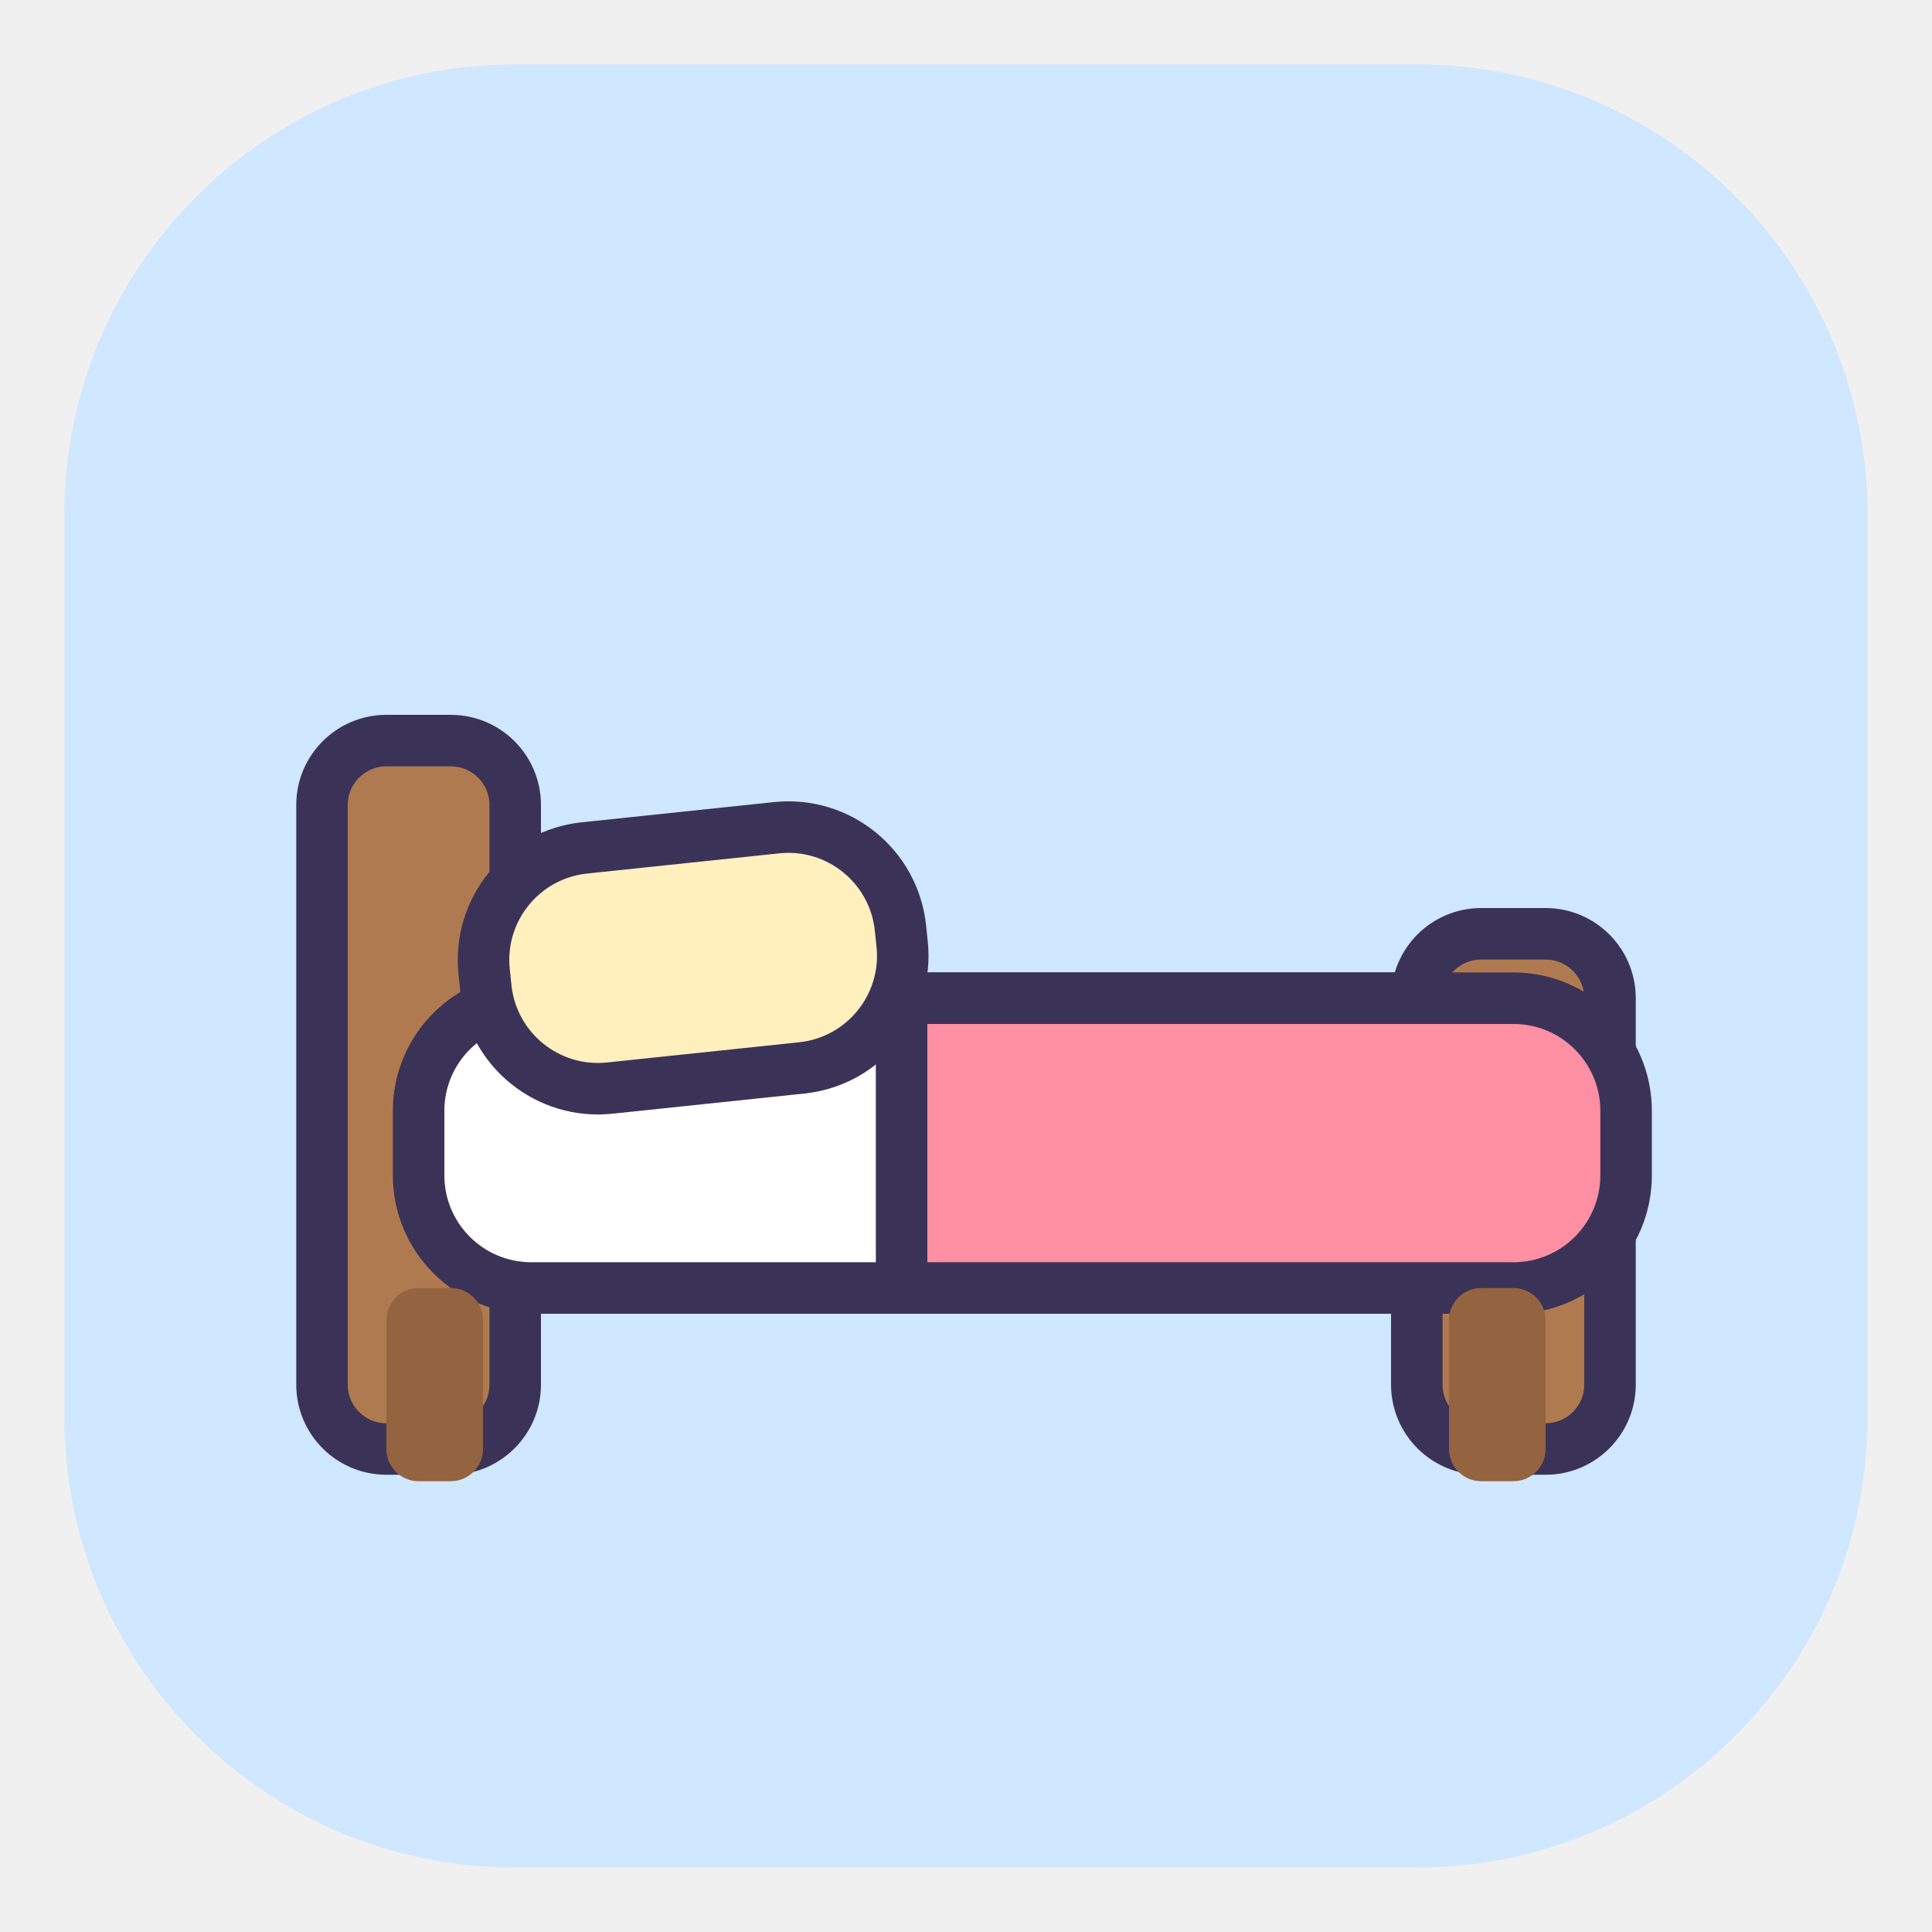
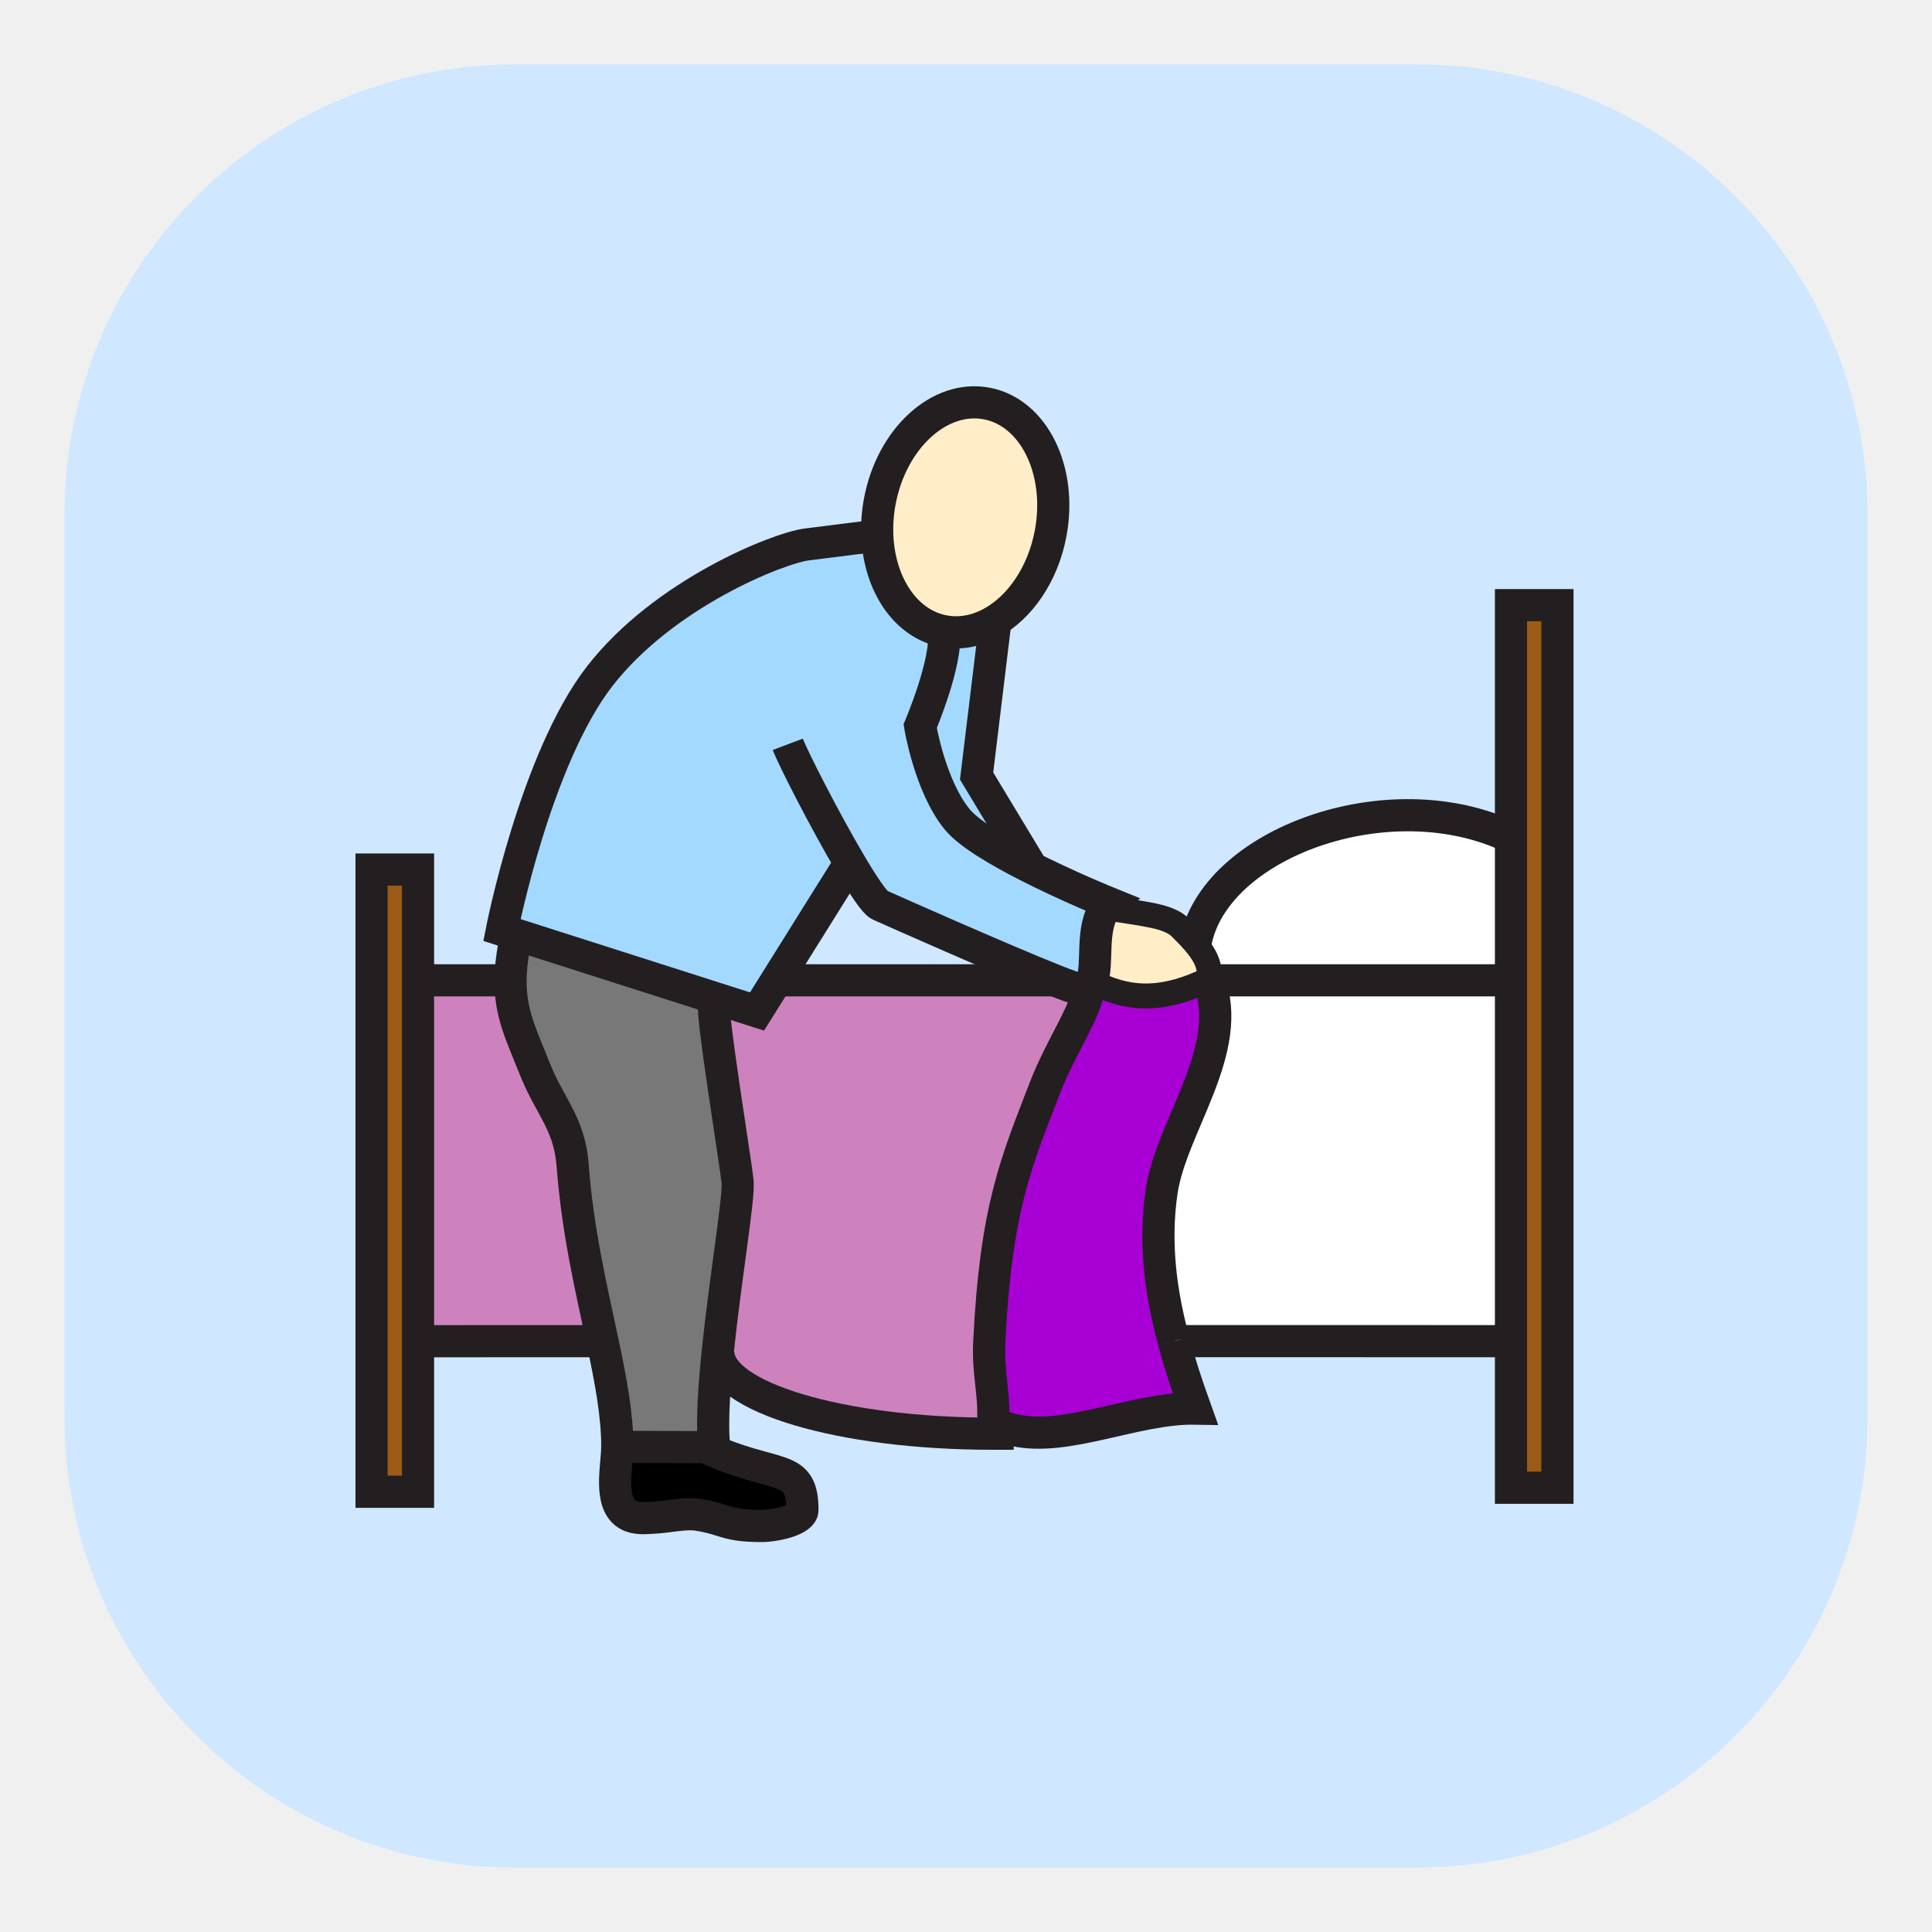
- <svg xmlns="http://www.w3.org/2000/svg" viewBox="0 0 120 120" stroke-linejoin="round" stroke-linecap="round" role="img" aria-label="Make the bed">
+ <svg xmlns="http://www.w3.org/2000/svg" viewBox="0 0 120 120" role="img" aria-label="Make your bed">
  <rect x="4" y="4" width="112" height="112" rx="28" fill="#CFE7FF" />
-   <rect x="20" y="46" width="12" height="44" rx="4" fill="#B07A50" stroke="#3B3357" stroke-width="3.2" />
-   <rect x="88" y="58" width="12" height="32" rx="4" fill="#B07A50" stroke="#3B3357" stroke-width="3.2" />
-   <rect x="26" y="62" width="68" height="18" rx="7" fill="#FFFFFF" stroke="#3B3357" stroke-width="3.2" />
-   <path d="M56 62 h38 a7 7 0 0 1 7 7 v4 a7 7 0 0 1-7 7 H56 Z" fill="#FF8FA3" stroke="#3B3357" stroke-width="3.2" />
-   <rect x="30" y="52" width="26" height="15" rx="7" fill="#FFF0BE" stroke="#3B3357" stroke-width="3.2" transform="rotate(-6 43 59)" />
-   <rect x="24" y="80" width="6" height="12" rx="2" fill="#946340" />
-   <rect x="90" y="80" width="6" height="12" rx="2" fill="#946340" />
+   <svg x="13" y="13" width="94" height="94" viewBox="0 0 850.394 850.394" preserveAspectRatio="xMidYMid meet">
+     <path fill="none" stroke="#231f20" stroke-width="3" d="M426.667 459.333h-25.226" />
+     <path d="M333.29 730.92c0 5.37-14.38 8.93-23.16 8.93-20.02 0-19.58-3.75-35.65-6.3-7.03-1.12-17.04 1.25-24.28 1.601-4.93.229-10.39 1.01-14.94-1.591-11.21-6.409-6.06-27.369-5.99-38.18l49.27.2c39.81 18.39 54.75 8.18 54.75 35.34z" />
+     <path d="M278.54 695.58l-49.27-.2c0-18.09-3.78-37.99-8.47-59.979-6.15-28.87-13.86-61.341-16.61-98.03-1.79-23.811-12.75-32.93-21.25-54.29-7.74-19.45-13.81-31.19-13.67-49.8.06-7.24 1.06-15.521 3.27-25.71l112.62 35.98-1.41 4.42c-1.63 4.24 12.2 88.851 13.11 98.44.87 9.12-6.93 54.57-11.16 95.56-1.99 19.42-3.19 37.84-2.28 50.92l-.34 2.71-4.54-.021z" fill="#787878" />
+     <path d="M431.15 318.43l29.869 49.49-1.479.89c-16.66-8.51-32.93-18.16-39.38-26.11-15.29-18.84-20.71-52.28-20.71-52.28s15.45-36.25 13.3-53.35c9.1 1.71 18.24-.07 26.59-4.57l2.19.45-10.38 85.48z" fill="#a3d9ff" />
+     <path d="M505.94 389.98c-.86.74-1.631 1.56-2.301 2.43-8.8 11.25-3.79 32.57-7.859 41.5-.431-.21-.851-.43-1.28-.66.04.9.02 1.82-.06 2.76-1.351 1.5-3.28 2.23-6.08 1.94-1.5-.15-6.431-1.931-13.431-4.7-28.54-11.32-91.59-39.31-98.209-42.3-2.84-1.29-9.32-10.99-16.78-23.65l-41.22 65.95-10.95 17.52-22.61-7.22-112.62-35.98-8.12-2.6s18.91-96.23 55-142.67c36.09-46.44 100.31-71.98 116.46-74l39.47-4.96c1.14 27.26 15.82 49.69 37.4 53.73 2.15 17.1-13.3 53.35-13.3 53.35s5.42 33.44 20.71 52.28c6.45 7.95 22.72 17.6 39.38 26.11 22.84 11.66 46.4 21.17 46.4 21.17z" fill="#a3d9ff" />
+     <path d="M561.5 433.01c15.41 38.66-20.99 82.15-26.38 118.811-4.3 29.199-.43 57.229 6.81 84.229 3.44 12.84 7.641 25.45 12.09 37.84-33.31-.6-72.119 18.771-101.55 12.15-4.2-.94-8.2-2.41-11.97-4.54.67-17.6-3.12-27.09-2.21-45.47 3.729-75.29 15.35-101.09 31.12-142.04 9.34-24.25 23.84-43.681 25.03-57.98.54-.58.979-1.29 1.34-2.1 19.47 10.06 37.54 11.38 61.97.59l3.11.38c.239-.62.43-1.25.58-1.87h.06z" fill="#a800d4" />
+     <path d="M452 688h-12c-85.12 0-154-20.57-154-46l-.3-.03c4.23-40.989 12.03-86.439 11.16-95.56-.91-9.59-14.74-94.2-13.11-98.44l1.41-4.42 22.61 7.22 10.95-17.52h156.21c7 2.77 11.931 4.55 13.431 4.7 2.8.29 4.729-.44 6.08-1.94-1.19 14.3-15.69 33.73-25.03 57.98-15.771 40.95-27.391 66.75-31.12 142.04-.91 18.38 2.88 27.87 2.21 45.47 3.77 2.13 7.77 3.6 11.97 4.54L452 688zM169.27 433.28c-.14 18.609 5.93 30.35 13.67 49.8 8.5 21.36 19.46 30.479 21.25 54.29 2.75 36.689 10.46 69.16 16.61 98.03l-2.8.6-94.94.03h-5.78V433.25h47.94l4.05.03z" fill="#cd82be" />
+     <path d="M731.43 433.25V636H730l-184.26-.02-3.811.069c-7.239-27-11.109-55.03-6.81-84.229 5.39-36.66 41.79-80.15 26.38-118.811l3.78.24H731.43z" fill="#fff" />
+     <path d="M731.43 352.93v80.32H565.28l-3.78-.24a.308.308 0 0 0-.04-.1c1.76-7.29-2.16-14.21-7.36-20.38v-.01c10.05-56.2 108.84-92.39 177.33-59.59z" fill="#fff" />
+     <path d="M561.44 433.01c-.15.62-.341 1.25-.58 1.87l-3.11-.38c-24.43 10.79-42.5 9.47-61.97-.59 4.069-8.93-.94-30.25 7.859-41.5l.011.01c21.659 3.7 35.22 4.37 42.17 11.32 2.699 2.71 5.649 5.65 8.279 8.78v.01c5.2 6.17 9.12 13.09 7.36 20.38a.322.322 0 0 1-.019.1zM436.76 109.11c26.521 4.97 42.62 37.65 35.99 72.99-4.37 23.21-17.44 41.78-33.41 50.4-8.35 4.5-17.49 6.28-26.59 4.57-21.58-4.04-36.26-26.47-37.4-53.73-.26-6.22.19-12.7 1.42-19.27 6.64-35.33 33.5-59.94 59.99-54.96z" fill="#ffeec8" class="aac-skin-fill" />
+     <path fill="#9c5b16" d="M117.28 636.03v84.59h-26.1V371h26.1v62.25zM731.43 636V222.43h26.1v495.93h-26.1z" />
+     <g fill="none" stroke="#231f20">
+       <path d="M283.75 447.97c-1.63 4.24 12.2 88.851 13.11 98.44.87 9.12-6.93 54.57-11.16 95.56-1.99 19.42-3.19 37.84-2.28 50.92l-.34 2.71-4.54-.02-49.27-.2c0-18.09-3.78-37.99-8.47-59.979-6.15-28.87-13.86-61.341-16.61-98.03-1.79-23.811-12.75-32.93-21.25-54.29-7.74-19.45-13.81-31.19-13.67-49.8.06-7.24 1.06-15.521 3.27-25.71.28-1.3.59-2.64.91-4.01M375.35 183.34c-.26-6.22.19-12.7 1.42-19.27 6.64-35.33 33.5-59.94 59.99-54.96 26.521 4.97 42.62 37.65 35.99 72.99-4.37 23.21-17.44 41.78-33.41 50.4-8.35 4.5-17.49 6.28-26.59 4.57-21.58-4.04-36.26-26.47-37.4-53.73z" stroke-width="18.07" />
+       <path d="M325.06 300.63c2.96 7.84 20.69 42.6 34.88 66.67 7.46 12.66 13.94 22.36 16.78 23.65 6.62 2.99 69.669 30.98 98.209 42.3 7 2.77 11.931 4.55 13.431 4.7 2.8.29 4.729-.44 6.08-1.94.54-.58.979-1.29 1.34-2.1 4.069-8.93-.94-30.25 7.859-41.5.67-.87 1.44-1.69 2.301-2.43 0 0-23.561-9.51-46.4-21.17-16.66-8.51-32.93-18.16-39.38-26.11-15.29-18.84-20.71-52.28-20.71-52.28s15.45-36.25 13.3-53.35" stroke-width="18.07" />
+       <path d="M375.35 183.34l-39.47 4.96c-16.15 2.02-80.37 27.56-116.46 74-36.09 46.44-55 142.67-55 142.67l8.12 2.6 112.62 35.98 22.61 7.22 10.95-17.52 41.22-65.95M229.27 695.38c-.07 10.811-5.22 31.771 5.99 38.18 4.55 2.601 10.01 1.82 14.94 1.591 7.24-.351 17.25-2.721 24.28-1.601 16.07 2.55 15.63 6.3 35.65 6.3 8.78 0 23.16-3.56 23.16-8.93 0-27.16-14.94-16.95-54.75-35.34" stroke-width="18.07" />
+       <path d="M554.1 412.53c5.2 6.17 9.12 13.09 7.36 20.38 0 .03-.01.07-.02.1-.15.62-.341 1.25-.58 1.87-.24.62-.521 1.25-.851 1.88M503.65 392.42c21.659 3.7 35.22 4.37 42.17 11.32 2.699 2.71 5.649 5.65 8.279 8.78" stroke-width="14" />
+       <path stroke-width="18.07" d="M461.03 367.93l-.01-.01-29.87-49.49 10.38-85.48M731.43 352.93v-130.5h26.1v495.93h-26.1V433.25zM117.28 636.03v84.59h-26.1V371h26.1v62.25zM123.06 433.25h42.16M218 636l-94.94.03M730 636l-184.26-.02M565.28 433.25h166.15M318.72 433.25h156.21M541.93 636.05c3.44 12.84 7.641 25.45 12.09 37.84-33.31-.6-72.119 18.771-101.55 12.15-4.2-.94-8.2-2.41-11.97-4.54.67-17.6-3.12-27.09-2.21-45.47 3.729-75.29 15.35-101.09 31.12-142.04 9.34-24.25 23.84-43.681 25.03-57.98.079-.939.1-1.859.06-2.76" />
+       <path d="M560.76 431.24c.24.55.48 1.109.7 1.67.021.03.03.06.04.1 15.41 38.66-20.99 82.15-26.38 118.811-4.3 29.199-.43 57.229 6.81 84.229M554.1 412.52c10.051-56.2 108.841-92.39 177.33-59.59" stroke-width="18.07" />
+       <path stroke-width="14" d="M554.1 412.53v-.01M494.5 433.25c.43.23.85.45 1.28.66 19.47 10.06 37.54 11.38 61.97.59" />
+       <path d="M286 642c0 25.43 68.88 46 154 46M440 688h12" stroke-width="18.07" />
+     </g>
+     <path fill="none" d="M0 0h850.394v850.394H0z" />
+   </svg>
</svg>
